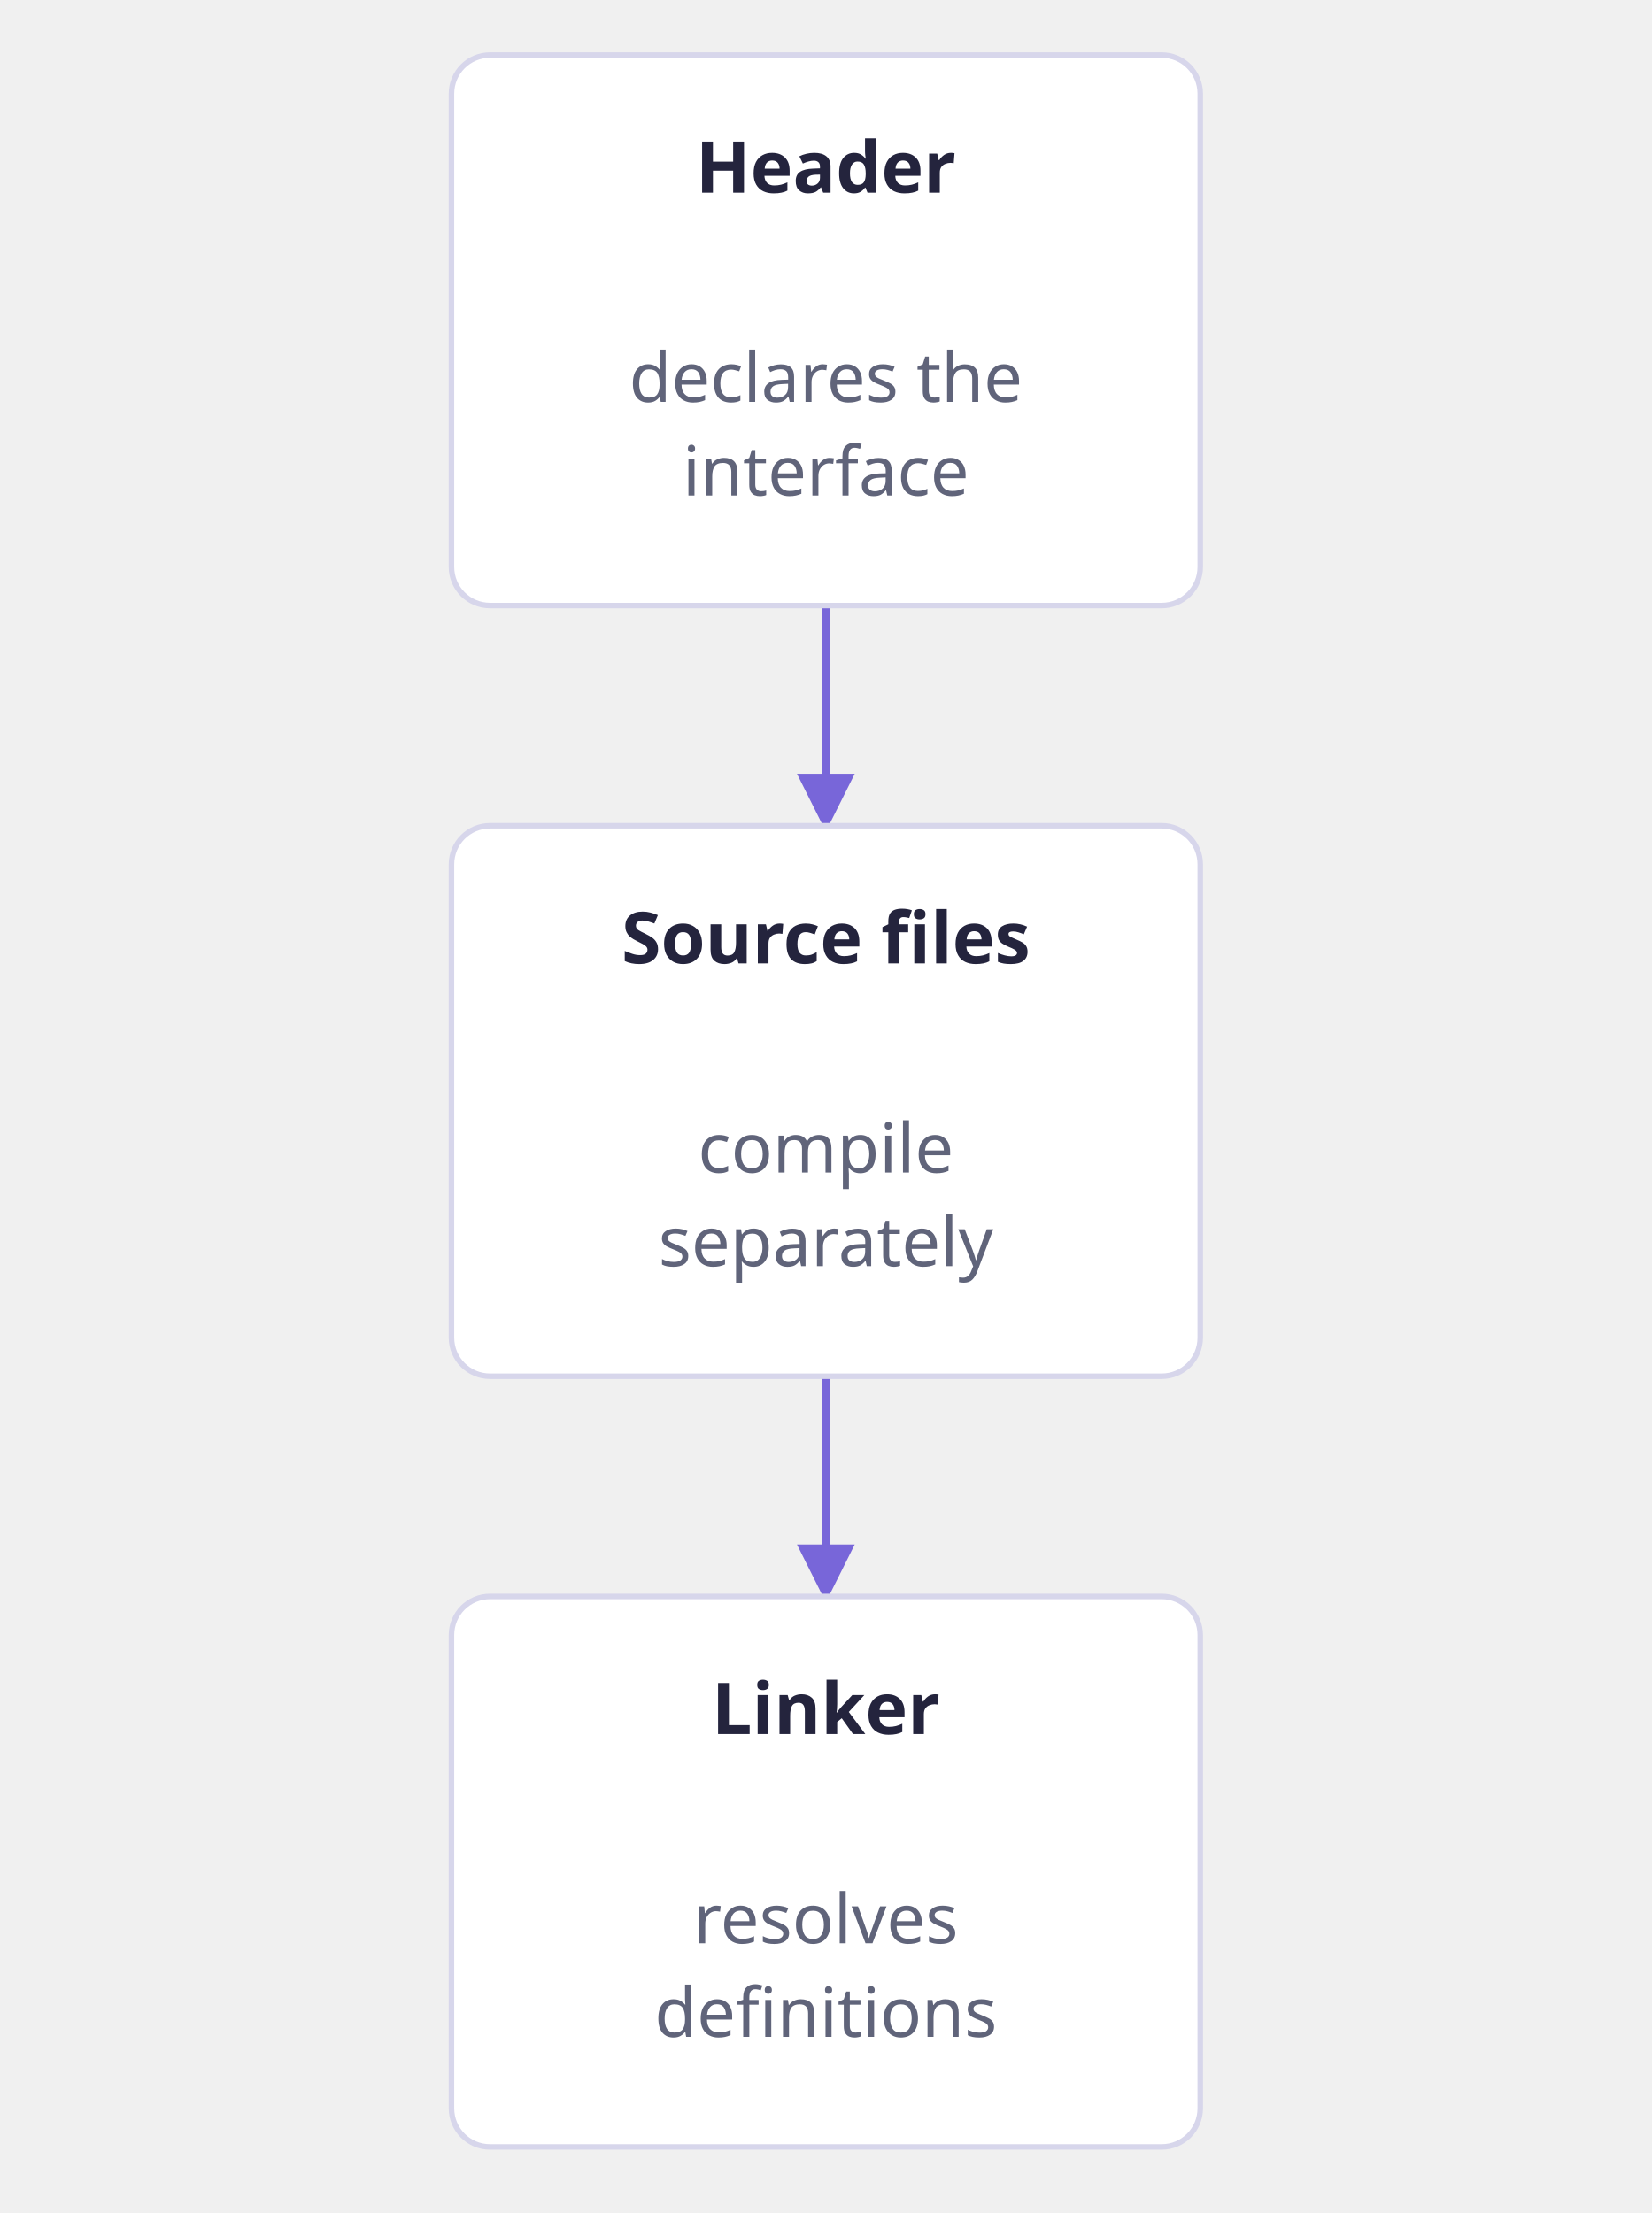
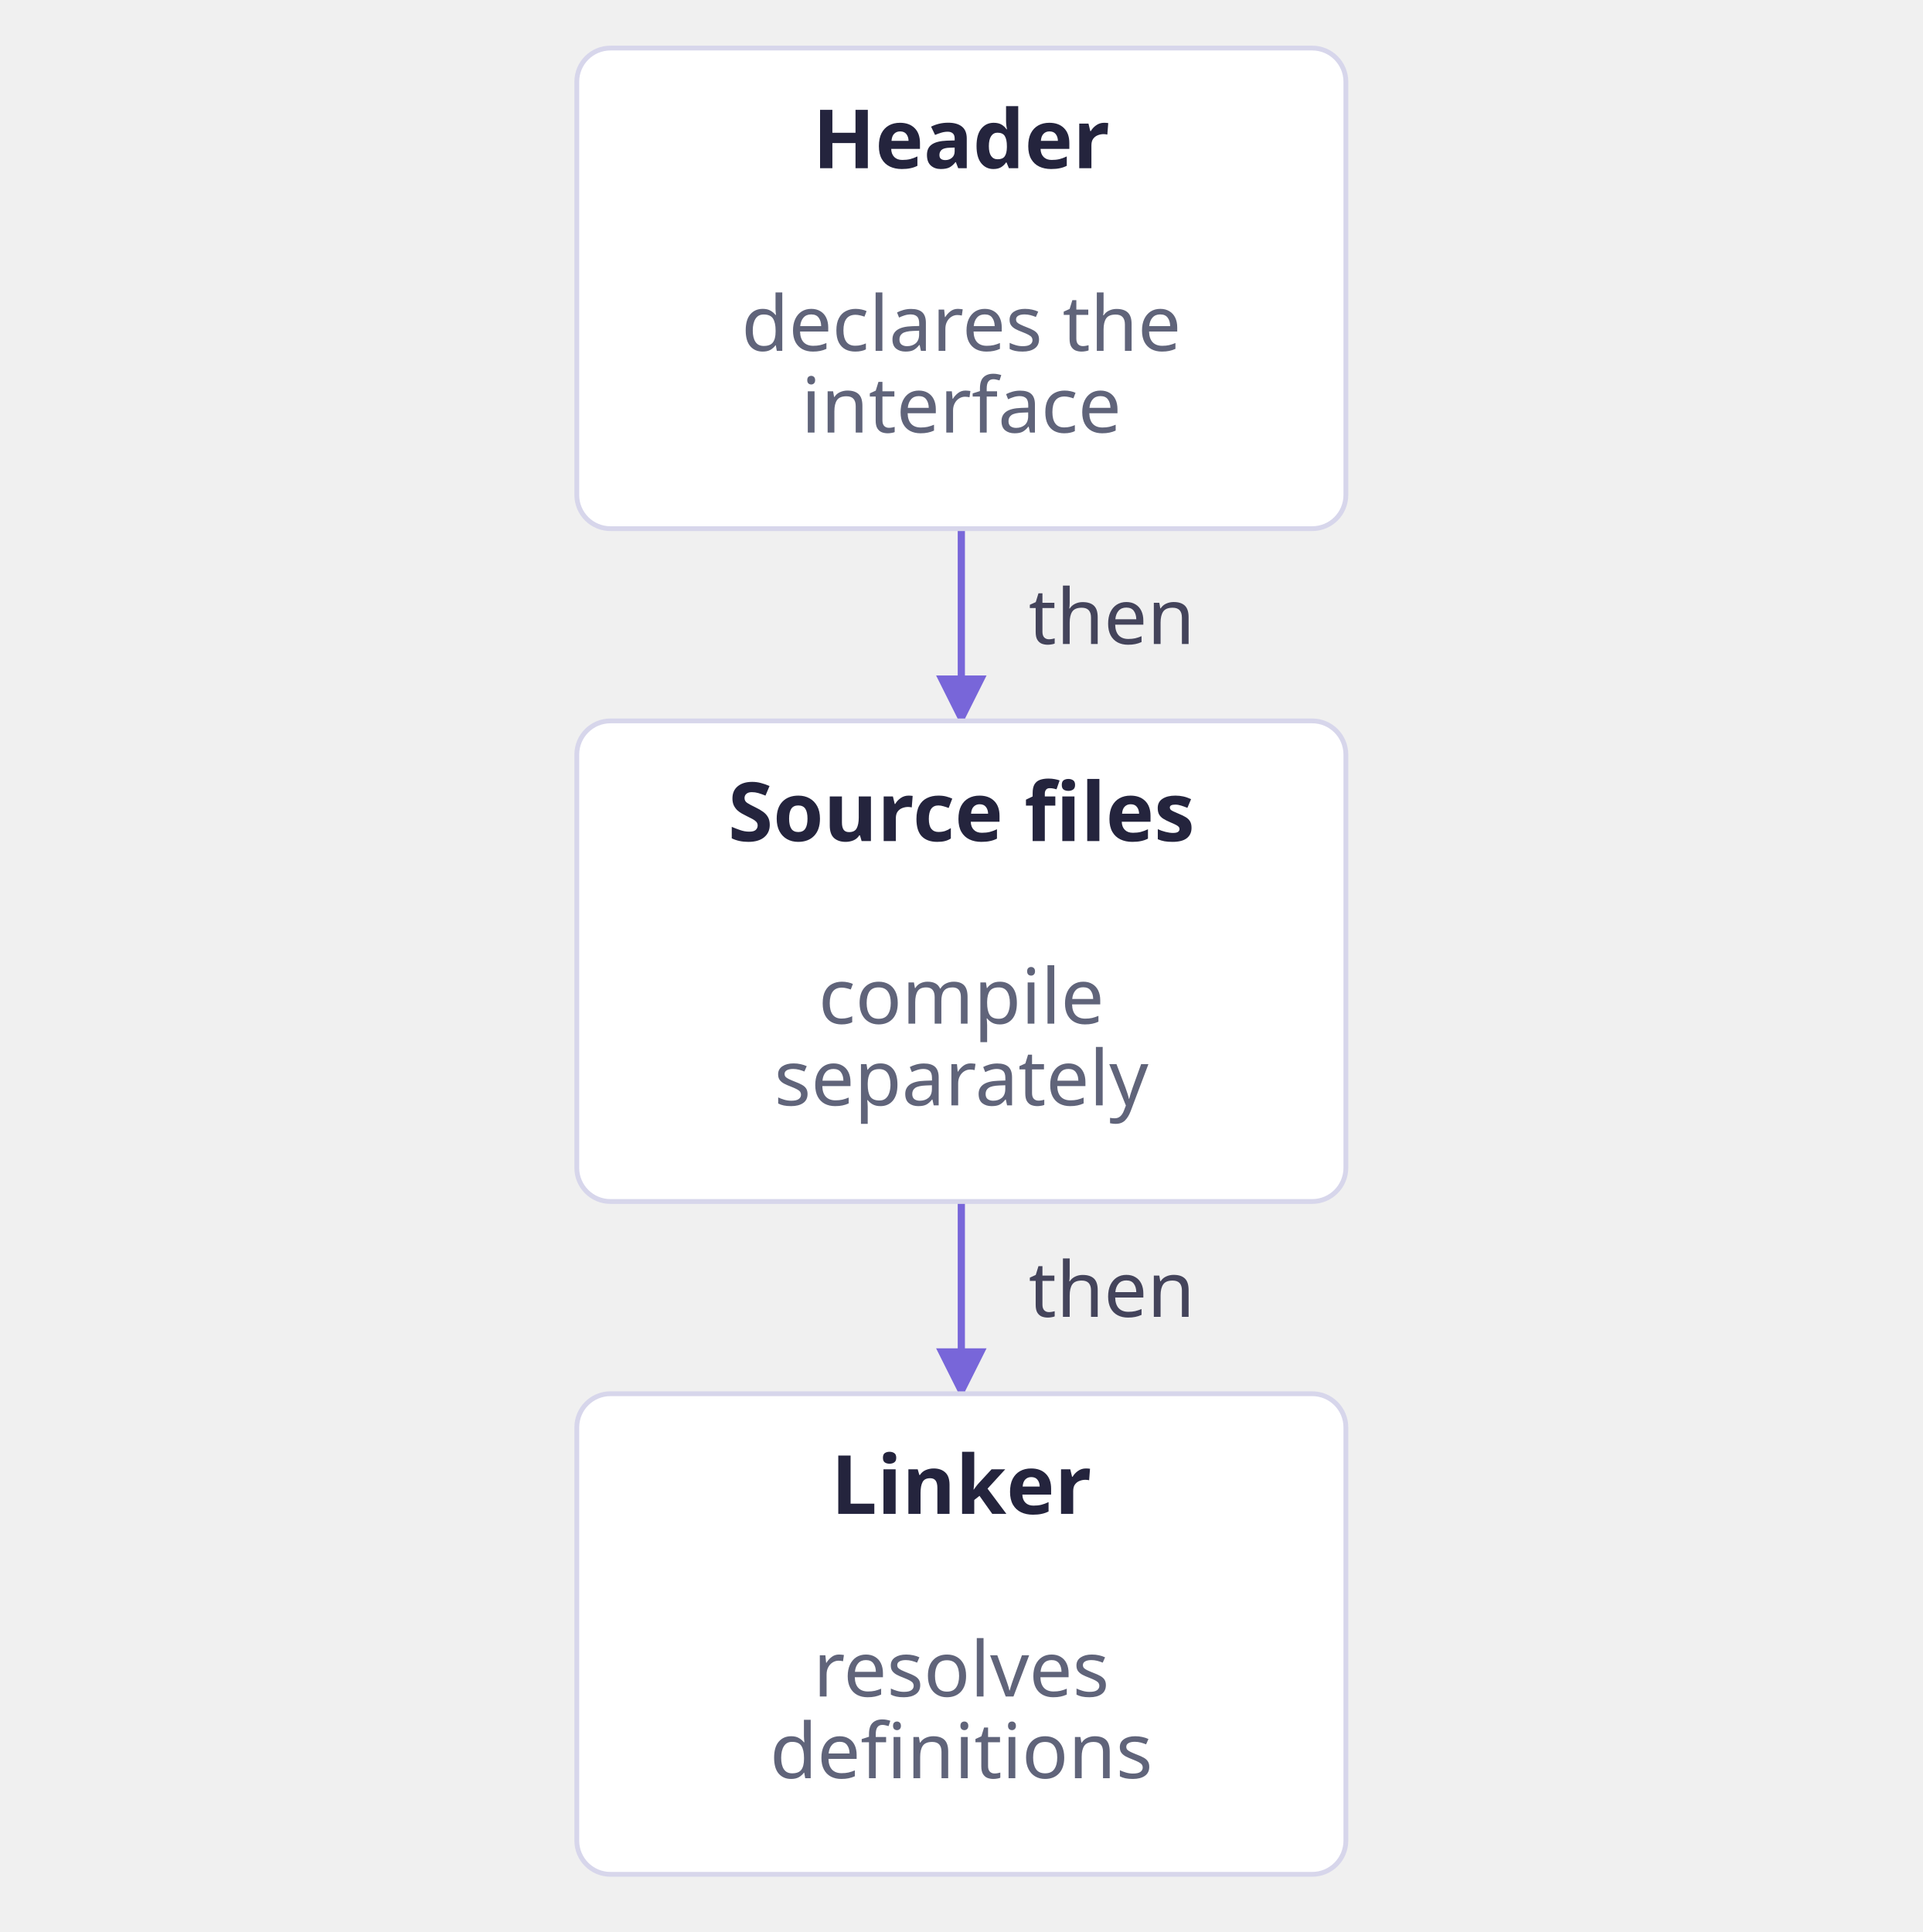
- <svg xmlns="http://www.w3.org/2000/svg" class="concept-svg" viewBox="0 0 300 402" role="img" aria-labelledby="concept-declarations-linking-title concept-declarations-linking-desc">
+ <svg xmlns="http://www.w3.org/2000/svg" class="concept-svg" width="400" height="402" viewBox="0 0 400 402" role="img" aria-labelledby="concept-declarations-linking-title concept-declarations-linking-desc">
  <defs>
    <marker id="concept-declarations-linking-arrow" viewBox="0 0 10 10" refX="9" refY="5" markerWidth="7" markerHeight="7" orient="auto-start-reverse">
      <path d="M 0 0 L 10 5 L 0 10 z" fill="#7866d9" />
    </marker>
  </defs>
-   <path d="M 150 110 L 150 150" stroke="#7866d9" stroke-width="1.5" marker-end="url(#concept-declarations-linking-arrow)" fill="none" />
-   <path d="M 150 250 L 150 290" stroke="#7866d9" stroke-width="1.5" marker-end="url(#concept-declarations-linking-arrow)" fill="none" />
+   <path d="M 200 110 L 200 150" stroke="#7866d9" stroke-width="1.5" marker-end="url(#concept-declarations-linking-arrow)" fill="none" />
+   <text x="214" y="134" text-anchor="start" fill="#44445b" font-family="system-ui,sans-serif" font-size="16">then</text>
+   <path d="M 200 250 L 200 290" stroke="#7866d9" stroke-width="1.5" marker-end="url(#concept-declarations-linking-arrow)" fill="none" />
+   <text x="214" y="274" text-anchor="start" fill="#44445b" font-family="system-ui,sans-serif" font-size="16">then</text>
  <g>
-     <rect x="82" y="10" width="136" height="100" rx="7" fill="#ffffff" stroke="#d7d6eb" />
-     <text x="150" y="35" text-anchor="middle" fill="#24243d" font-family="system-ui,sans-serif" font-size="13" font-weight="650">Header</text>
-     <text x="150" y="73" text-anchor="middle" fill="#60647a" font-family="system-ui,sans-serif" font-size="12.5">declares the</text>
-     <text x="150" y="90" text-anchor="middle" fill="#60647a" font-family="system-ui,sans-serif" font-size="12.5">interface</text>
+     <rect x="120" y="10" width="160" height="100" rx="7" fill="#ffffff" stroke="#d7d6eb" />
+     <text x="200" y="35" text-anchor="middle" fill="#24243d" font-family="system-ui,sans-serif" font-size="17" font-weight="650">Header</text>
+     <text x="200" y="73" text-anchor="middle" fill="#60647a" font-family="system-ui,sans-serif" font-size="16">declares the</text>
+     <text x="200" y="90" text-anchor="middle" fill="#60647a" font-family="system-ui,sans-serif" font-size="16">interface</text>
  </g>
  <g>
-     <rect x="82" y="150" width="136" height="100" rx="7" fill="#ffffff" stroke="#d7d6eb" />
-     <text x="150" y="175" text-anchor="middle" fill="#24243d" font-family="system-ui,sans-serif" font-size="13" font-weight="650">Source files</text>
-     <text x="150" y="213" text-anchor="middle" fill="#60647a" font-family="system-ui,sans-serif" font-size="12.5">compile</text>
-     <text x="150" y="230" text-anchor="middle" fill="#60647a" font-family="system-ui,sans-serif" font-size="12.5">separately</text>
+     <rect x="120" y="150" width="160" height="100" rx="7" fill="#ffffff" stroke="#d7d6eb" />
+     <text x="200" y="175" text-anchor="middle" fill="#24243d" font-family="system-ui,sans-serif" font-size="17" font-weight="650">Source files</text>
+     <text x="200" y="213" text-anchor="middle" fill="#60647a" font-family="system-ui,sans-serif" font-size="16">compile</text>
+     <text x="200" y="230" text-anchor="middle" fill="#60647a" font-family="system-ui,sans-serif" font-size="16">separately</text>
  </g>
  <g>
-     <rect x="82" y="290" width="136" height="100" rx="7" fill="#ffffff" stroke="#d7d6eb" />
-     <text x="150" y="315" text-anchor="middle" fill="#24243d" font-family="system-ui,sans-serif" font-size="13" font-weight="650">Linker</text>
-     <text x="150" y="353" text-anchor="middle" fill="#60647a" font-family="system-ui,sans-serif" font-size="12.5">resolves</text>
-     <text x="150" y="370" text-anchor="middle" fill="#60647a" font-family="system-ui,sans-serif" font-size="12.5">definitions</text>
+     <rect x="120" y="290" width="160" height="100" rx="7" fill="#ffffff" stroke="#d7d6eb" />
+     <text x="200" y="315" text-anchor="middle" fill="#24243d" font-family="system-ui,sans-serif" font-size="17" font-weight="650">Linker</text>
+     <text x="200" y="353" text-anchor="middle" fill="#60647a" font-family="system-ui,sans-serif" font-size="16">resolves</text>
+     <text x="200" y="370" text-anchor="middle" fill="#60647a" font-family="system-ui,sans-serif" font-size="16">definitions</text>
  </g>
</svg>
